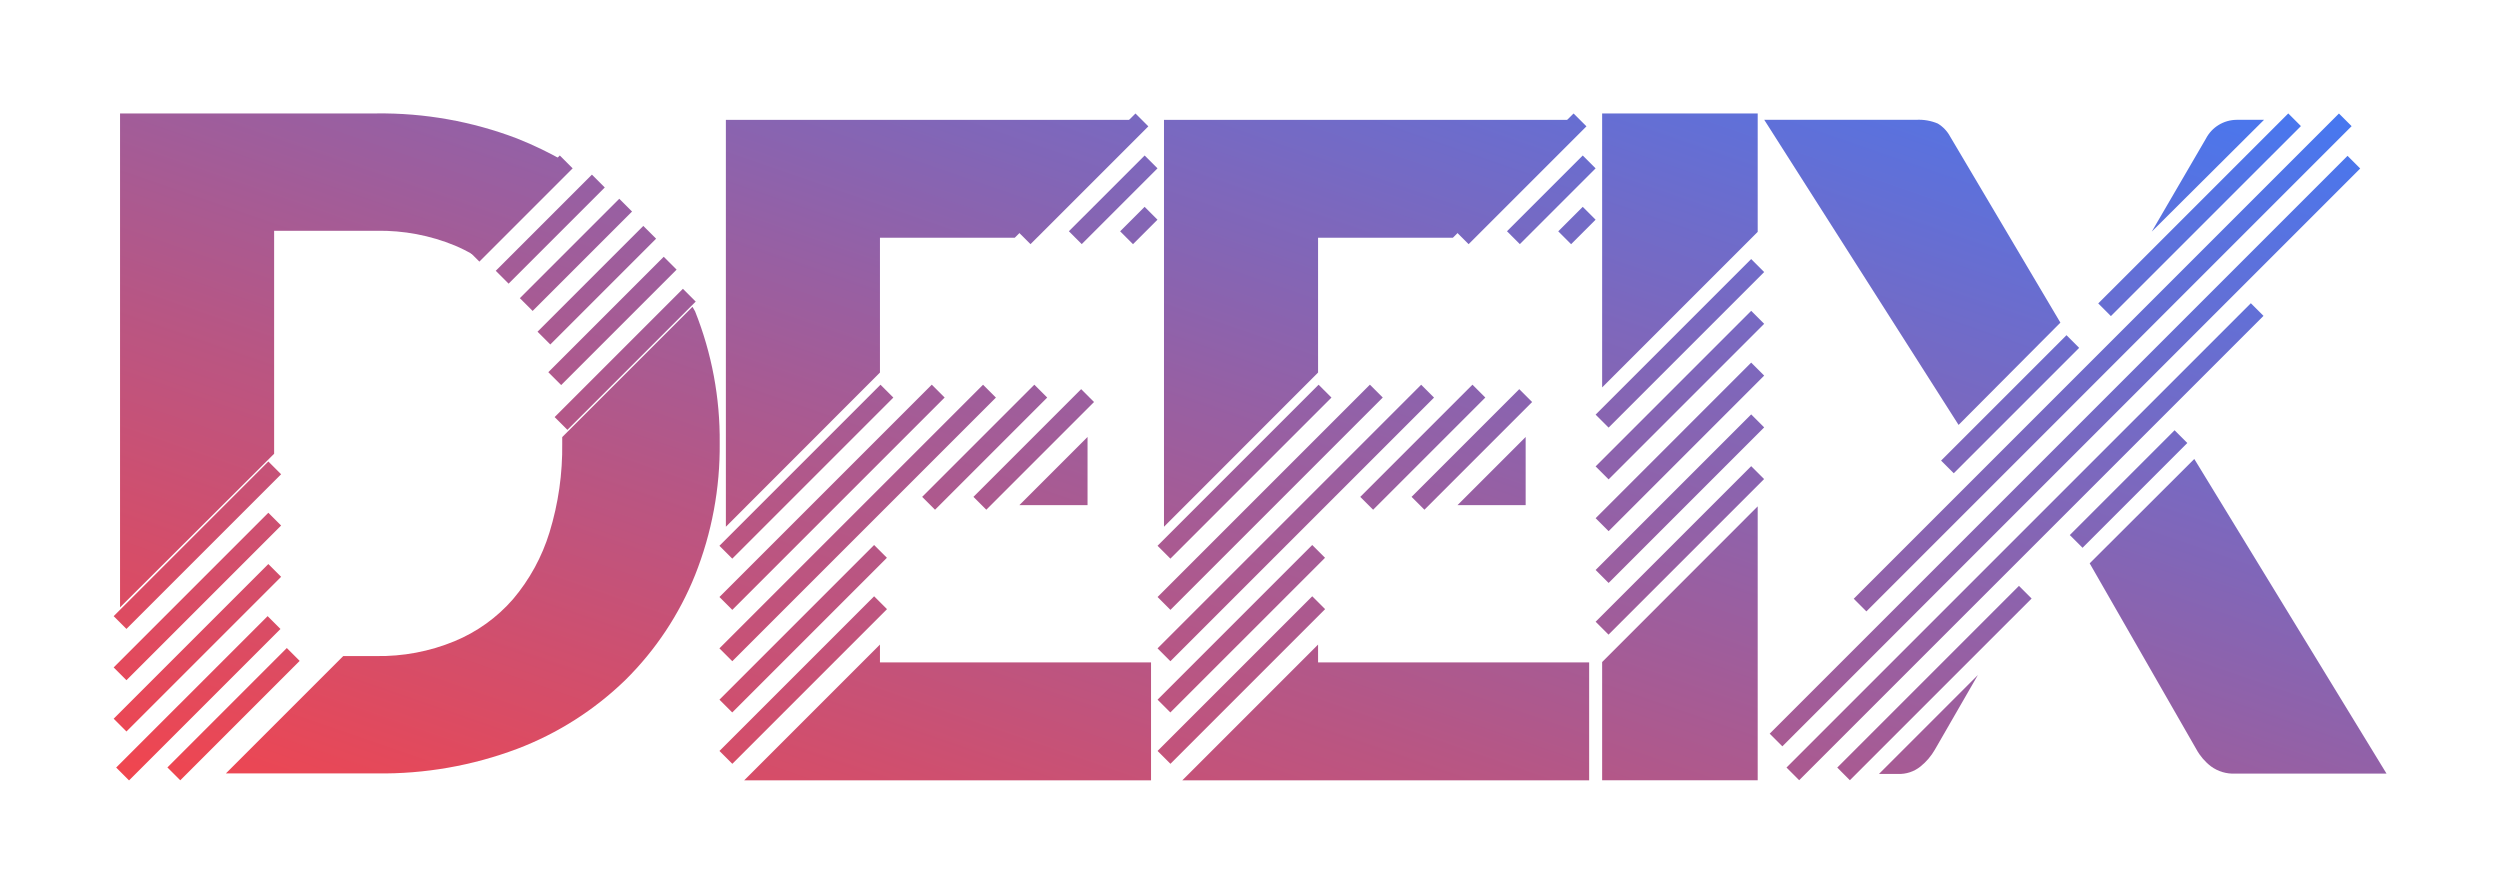
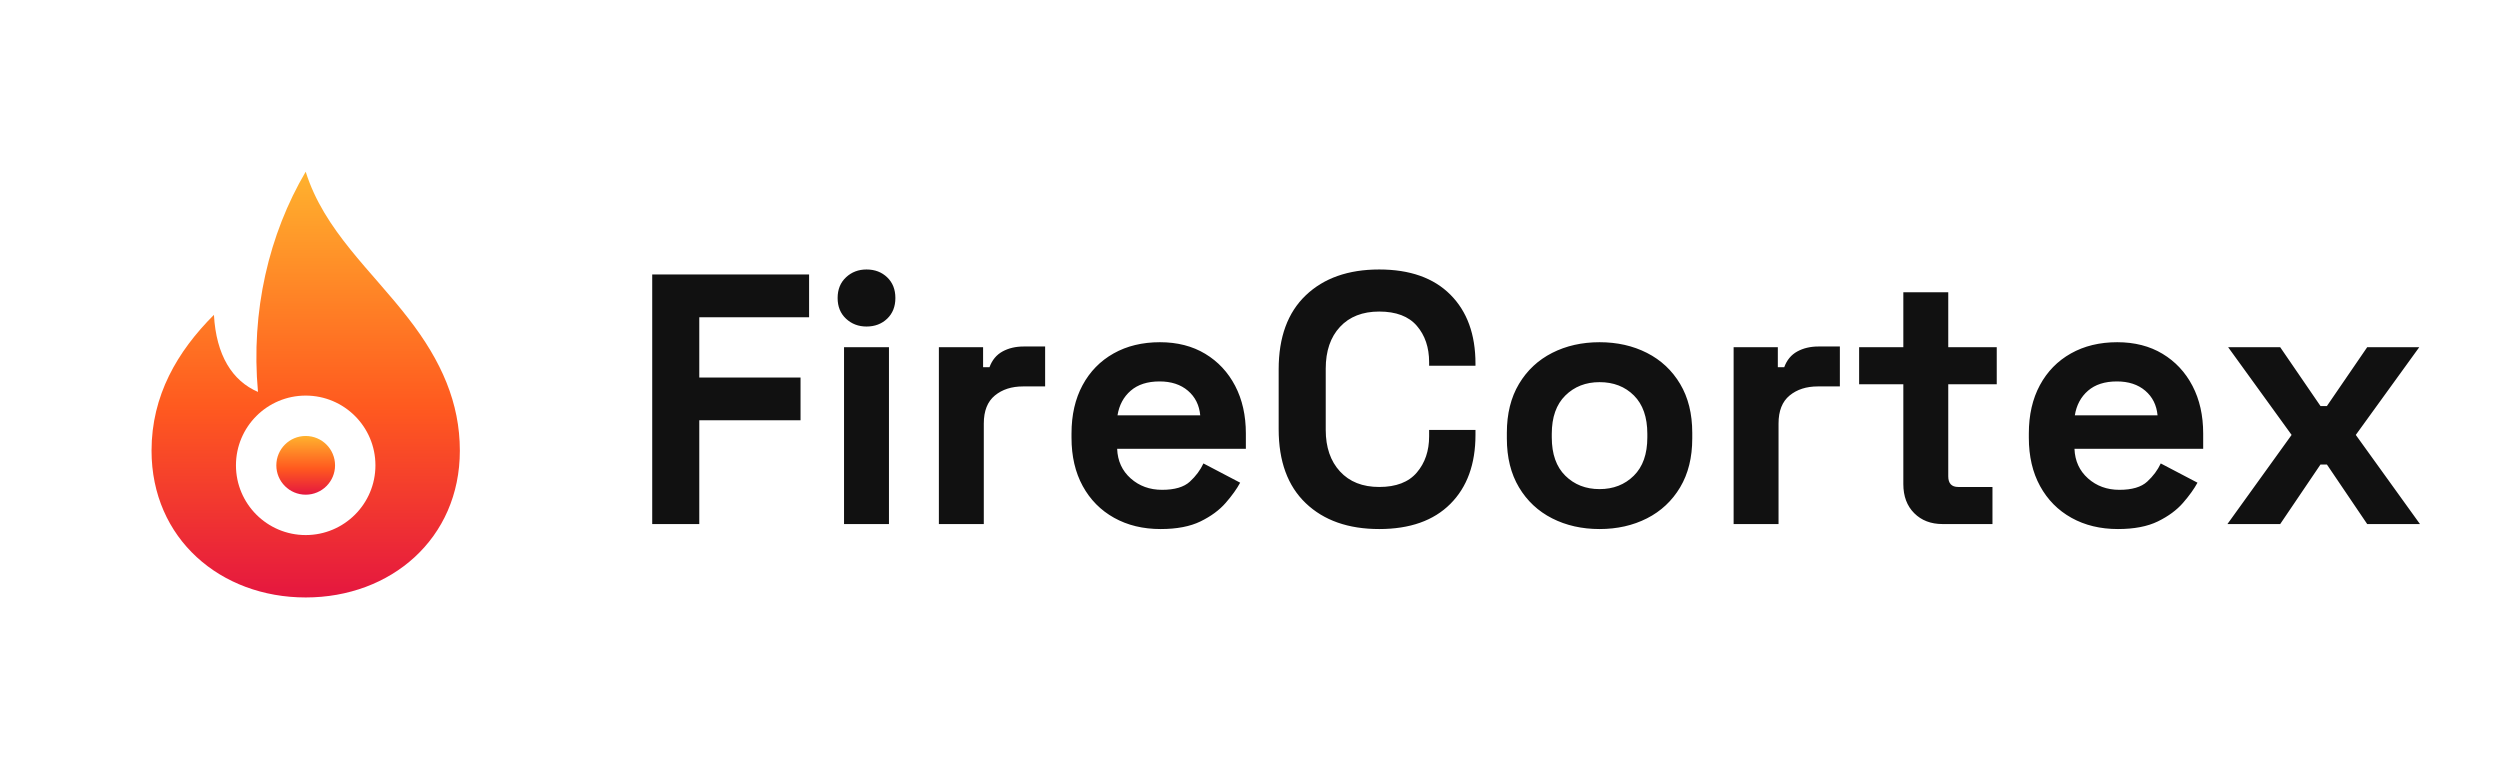
- <svg xmlns="http://www.w3.org/2000/svg" version="1.0" x="0" y="0" width="2400" height="858.117" viewBox="85.655 94.844 168.69 60.315" preserveAspectRatio="xMidYMid meet" color-interpolation-filters="sRGB">
-   <g>
-     <defs>
-       <linearGradient id="92" x1="0%" y1="0%" x2="100%" y2="0%">
-         <stop offset="0%" stop-color="#fa71cd" />
-         <stop offset="100%" stop-color="#9b59b6" />
-       </linearGradient>
-       <linearGradient id="93" x1="0%" y1="0%" x2="100%" y2="0%">
-         <stop offset="0%" stop-color="#f9d423" />
-         <stop offset="100%" stop-color="#f83600" />
-       </linearGradient>
-       <linearGradient id="94" x1="0%" y1="0%" x2="100%" y2="0%">
-         <stop offset="0%" stop-color="#0064d2" />
-         <stop offset="100%" stop-color="#1cb0f6" />
-       </linearGradient>
-       <linearGradient id="95" x1="0%" y1="0%" x2="100%" y2="0%">
-         <stop offset="0%" stop-color="#f00978" />
-         <stop offset="100%" stop-color="#3f51b1" />
-       </linearGradient>
-       <linearGradient id="96" x1="0%" y1="0%" x2="100%" y2="0%">
-         <stop offset="0%" stop-color="#7873f5" />
-         <stop offset="100%" stop-color="#ec77ab" />
-       </linearGradient>
-       <linearGradient id="97" x1="0%" y1="0%" x2="100%" y2="0%">
-         <stop offset="0%" stop-color="#f9d423" />
-         <stop offset="100%" stop-color="#e14fad" />
-       </linearGradient>
-       <linearGradient id="98" x1="0%" y1="0%" x2="100%" y2="0%">
-         <stop offset="0%" stop-color="#009efd" />
-         <stop offset="100%" stop-color="#2af598" />
-       </linearGradient>
-       <linearGradient id="99" x1="0%" y1="0%" x2="100%" y2="0%">
-         <stop offset="0%" stop-color="#ffcc00" />
-         <stop offset="100%" stop-color="#00b140" />
-       </linearGradient>
-       <linearGradient id="100" x1="0%" y1="0%" x2="100%" y2="0%">
-         <stop offset="0%" stop-color="#d51007" />
-         <stop offset="100%" stop-color="#ff8177" />
-       </linearGradient>
-       <linearGradient id="102" x1="0%" y1="0%" x2="100%" y2="0%">
-         <stop offset="0%" stop-color="#a2b6df" />
-         <stop offset="100%" stop-color="#0c3483" />
-       </linearGradient>
-       <linearGradient id="103" x1="0%" y1="0%" x2="100%" y2="0%">
-         <stop offset="0%" stop-color="#7ac5d8" />
-         <stop offset="100%" stop-color="#eea2a2" />
-       </linearGradient>
-       <linearGradient id="104" x1="0%" y1="0%" x2="100%" y2="0%">
-         <stop offset="0%" stop-color="#00ecbc" />
-         <stop offset="100%" stop-color="#007adf" />
-       </linearGradient>
-       <linearGradient id="105" x1="0%" y1="0%" x2="100%" y2="0%">
-         <stop offset="0%" stop-color="#b88746" />
-         <stop offset="100%" stop-color="#fdf5a6" />
-       </linearGradient>
-     </defs>
-     <g fill="#341b14" class="iconlettersvg-g iconlettersvg" transform="translate(93.30875,102.4981)">
-       <g mask="url(#032471e8-459a-4c7d-9d8b-7a8f16d9990f)">
-         <g class="tp-name">
-           <g transform="scale(1)">
-             <g transform="translate(0, 0)">
-               <g class="name-imagesvg">
-                 <g>
-                   <rect fill="#341b14" fill-opacity="0" stroke-width="2" x="0" y="0" width="40.888" height="45" class="image-rect" />
-                   <svg x="0" y="0" width="40.888" height="45" filtersec="colorsb5484998022" class="image-svg-svg primary" style="overflow: visible;">
-                     <svg viewBox="0 0 51.61 56.83">
-                       <path fill="#000000" d="M4.585 55.73L14.76 45.555l1.096 1.096L5.681 56.826zM.22 55.741l12.905-12.904 1.096 1.096L1.316 56.837zM.006 51.579l13.18-13.18 1.09 1.088-13.181 13.18zM.006 47.209l13.18-13.18 1.089 1.088-13.18 13.18zM.006 42.839l13.18-13.18 1.089 1.088-13.18 13.18zM37.583 25.875l10.932-10.931 1.09 1.089-10.933 10.931zM37.045 22.05l9.836-9.836 1.096 1.096-9.836 9.836zM36.125 18.6l9.015-9.015 1.09 1.089-9.016 9.015zM34.62 15.742l8.472-8.471L44.18 8.36l-8.471 8.47zM32.565 13.41l8.195-8.195 1.096 1.096-8.195 8.195zM30.075 11.531l7.948-7.948 1.096 1.096-7.948 7.948z" />
-                       <path d="M49.33 16.48l-11.1 11.1v.54a24.67 24.67 0 0 1-1.08 7.57 16.14 16.14 0 0 1-3.11 5.7 13.38 13.38 0 0 1-5 3.59 16.75 16.75 0 0 1-6.68 1.26h-2.79l-10 10h12.84a32.72 32.72 0 0 0 12-2.1 27 27 0 0 0 9.21-5.87 26.38 26.38 0 0 0 5.93-8.93 29.58 29.58 0 0 0 2.1-11.26 29.48 29.48 0 0 0-2.1-11.22z" fill="#000000" />
-                       <path d="M13.68 10h8.73a16.75 16.75 0 0 1 6.68 1.26 13.12 13.12 0 0 1 1.5.75l7.91-7.88a31 31 0 0 0-4.13-2A32.51 32.51 0 0 0 22.41 0H.55v42.09L13.68 29z" fill="#000000" />
-                     </svg>
-                   </svg>
-                 </g>
-               </g>
-             </g>
-             <g transform="translate(40.88835, 0)">
-               <g class="name-imagesvg">
-                 <g>
-                   <rect fill="#341b14" fill-opacity="0" stroke-width="2" x="0" y="0" width="29.562" height="45" class="image-rect" />
-                   <svg x="0" y="0" width="29.562" height="45" filtersec="colorsb4051642548" class="image-svg-svg primary" style="overflow: visible;">
-                     <svg viewBox="0 0 37.33 56.83">
-                       <path fill="#000000" d="M13.68 10.59h11.49L35.22.55H.55v34.67l13.13-13.14V10.59zM34.147 10.046l2.086-2.086 1.096 1.096-2.086 2.086zM29.779 10.04l6.456-6.455L37.33 4.68l-6.456 6.456z" />
-                       <path fill="#000000" d="M25.413 10.045L35.453.005 36.55 1.1 26.509 11.14z" />
-                       <path fill="#000000" d="M31.37 33.38v-5.81l-5.81 5.81h5.81zM13.68 45.26L2.11 56.83h34.67V46.78h-23.1v-1.52z" />
-                       <path fill="#000000" d="M21.647 32.673l9.178-9.178 1.096 1.096-9.178 9.178zM.003 54.326l13.18-13.18 1.097 1.096L1.1 55.422zM17.276 32.675l9.56-9.56 1.096 1.096-9.56 9.56zM.003 49.956l13.18-13.18 1.09 1.089-13.181 13.18zM0 45.583l22.465-22.465 1.096 1.096L1.096 46.679zM.002 41.208l18.095-18.095 1.096 1.096L1.098 42.304zM0 36.843l13.725-13.725 1.096 1.096L1.096 37.939z" />
-                     </svg>
-                   </svg>
-                 </g>
-               </g>
-             </g>
-             <g transform="translate(70.45048, 0)">
-               <g class="name-imagesvg">
-                 <g>
-                   <rect fill="#341b14" fill-opacity="0" stroke-width="2" x="0" y="0" width="29.562" height="45" class="image-rect" />
-                   <svg x="0" y="0" width="29.562" height="45" filtersec="colorsb6460649079" class="image-svg-svg primary" style="overflow: visible;">
-                     <svg viewBox="0 0 37.33 56.83">
-                       <path fill="#000000" d="M13.68 10.59h11.49L35.22.55H.55v34.67l13.13-13.14V10.59zM34.147 10.046l2.086-2.086 1.096 1.096-2.086 2.086zM29.779 10.04l6.456-6.455L37.33 4.68l-6.456 6.456z" />
-                       <path fill="#000000" d="M25.413 10.045L35.453.005 36.55 1.1 26.509 11.14z" />
-                       <path fill="#000000" d="M31.37 33.38v-5.81l-5.81 5.81h5.81zM13.68 45.26L2.11 56.83h34.67V46.78h-23.1v-1.52z" />
-                       <path fill="#000000" d="M21.647 32.673l9.178-9.178 1.096 1.096-9.178 9.178zM.003 54.326l13.18-13.18 1.097 1.096L1.1 55.422zM17.276 32.675l9.56-9.56 1.096 1.096-9.56 9.56zM.003 49.956l13.18-13.18 1.09 1.089-13.181 13.18zM0 45.583l22.465-22.465 1.096 1.096L1.096 46.679zM.002 41.208l18.095-18.095 1.096 1.096L1.098 42.304zM0 36.843l13.725-13.725 1.096 1.096L1.096 37.939z" />
-                     </svg>
-                   </svg>
-                 </g>
-               </g>
-             </g>
-             <g transform="translate(100.0126, 0)">
-               <g class="name-imagesvg">
-                 <g>
-                   <rect fill="#341b14" fill-opacity="0" stroke-width="2" x="0" y="0" width="11.376" height="45" class="image-rect" />
-                   <svg x="0" y="0" width="11.376" height="45" filtersec="colorsb4521508456" class="image-svg-svg primary" style="overflow: visible;">
-                     <svg viewBox="0 0 14.23 56.28">
-                       <path fill="#000000" d="M13.68 0H.55v23.12L13.68 9.99V0zM0 42.898l13.13-13.13 1.09 1.088L1.087 43.987zM0 38.528l13.13-13.131 1.096 1.096-13.13 13.131zM0 34.158l13.13-13.131 1.096 1.096-13.13 13.13zM-.001 29.788L13.13 16.657l1.096 1.096-13.131 13.13zM-.001 25.418L13.13 12.287l1.096 1.096-13.131 13.13z" />
-                       <path fill="#000000" d="M.55 46.3v9.98h13.13V33.16L.55 46.3z" />
-                     </svg>
-                   </svg>
-                 </g>
-               </g>
-             </g>
-             <g transform="translate(111.3883, 0)">
-               <g class="name-imagesvg">
-                 <g>
-                   <rect fill="#341b14" fill-opacity="0" stroke-width="2" x="0" y="0" width="41.994" height="45" class="image-rect" />
-                   <svg x="0" y="0" width="41.994" height="45" filtersec="colorsb9194720627" class="image-svg-svg primary" style="overflow: visible;">
-                     <svg viewBox="0 0 53.54 57.38">
-                       <path d="M11.51 56.83a2.9 2.9 0 0 0 1.93-.64 5.15 5.15 0 0 0 1.24-1.45l3.7-6.42-8.51 8.51zM16 2A2.92 2.92 0 0 0 14.93.87a4.19 4.19 0 0 0-1.87-.32H0L16.72 26.8l8.76-8.8zM40.64.55A3 3 0 0 0 38 2.17l-4.66 8L43 .55z" fill="#000000" />
-                       <path d="M28 38.71l9.18 16a4.66 4.66 0 0 0 1.26 1.47 3.24 3.24 0 0 0 2.06.62h13.04L37 29.73z" fill="#000000" />
-                       <path fill="#000000" d="M26.289 36.276l9.015-9.016 1.096 1.096-9.015 9.016zM6.28 56.282l15.633-15.634 1.09 1.09L7.367 57.37zM1.914 56.28l39.952-39.95 1.089 1.088L3.003 57.37zM.468 53.366L50.185 3.649l1.089 1.09L1.557 54.454zM7.699 41.755L49.446.007l1.09 1.089L8.787 42.844zM28.736 16.347L45.084 0l1.089 1.09-16.348 16.347zM15.214 29.87l10.79-10.79 1.09 1.089-10.79 10.79z" />
-                     </svg>
-                   </svg>
-                 </g>
-               </g>
-             </g>
-           </g>
-         </g>
-         <rect v-gra="id" width="165.383" height="57.007" transform="translate(-6, -6)" style="pointer-events:none;" fill="url(#2ea82bd8-1423-4233-9d4e-5ecefab09b99)" />
-       </g>
-     </g>
-     <defs v-gra="od">
-       <filter id="9cbc2a04-119d-4010-b2b7-88c764d0d628" filterUnits="userSpaceOnUse">
-         <feColorMatrix type="matrix" values="0 0 0 0 0.996  0 0 0 0 0.996  0 0 0 0 0.996  0 0 0 1 0" />
-       </filter>
-       <linearGradient x1="0" y1="1" x2="1" y2="0" id="2ea82bd8-1423-4233-9d4e-5ecefab09b99">
-         <stop offset="0%" stop-color="#ff4040" />
-         <stop offset="100%" stop-color="#367bff" />
-       </linearGradient>
-       <filter id="42443b3f1de60f6b6fd3b6a9844b4764" filterUnits="objectBoundingBox">
-         <feColorMatrix type="matrix" values="0 0 0 0 0.996  0 0 0 0 0.996  0 0 0 0 0.996  0 0 0 1 0" />
-       </filter>
-     </defs>
-     <mask v-gra="im" id="032471e8-459a-4c7d-9d8b-7a8f16d9990f">
-       <g filter="url(#9cbc2a04-119d-4010-b2b7-88c764d0d628)">
-         <g class="tp-name">
-           <g transform="scale(1)">
-             <g transform="translate(0, 0)">
-               <g class="name-imagesvg">
-                 <g>
-                   <rect fill="#341b14" fill-opacity="0" stroke-width="2" x="0" y="0" width="40.888" height="45" class="image-rect" />
-                   <svg x="0" y="0" width="40.888" height="45" filtersec="colorsb5484998022" class="image-svg-svg primary" style="overflow: visible;">
-                     <svg viewBox="0 0 51.61 56.83">
-                       <path fill="#000000" d="M4.585 55.73L14.76 45.555l1.096 1.096L5.681 56.826zM.22 55.741l12.905-12.904 1.096 1.096L1.316 56.837zM.006 51.579l13.18-13.18 1.09 1.088-13.181 13.18zM.006 47.209l13.18-13.18 1.089 1.088-13.18 13.18zM.006 42.839l13.18-13.18 1.089 1.088-13.18 13.18zM37.583 25.875l10.932-10.931 1.09 1.089-10.933 10.931zM37.045 22.05l9.836-9.836 1.096 1.096-9.836 9.836zM36.125 18.6l9.015-9.015 1.09 1.089-9.016 9.015zM34.62 15.742l8.472-8.471L44.18 8.36l-8.471 8.47zM32.565 13.41l8.195-8.195 1.096 1.096-8.195 8.195zM30.075 11.531l7.948-7.948 1.096 1.096-7.948 7.948z" />
-                       <path d="M49.33 16.48l-11.1 11.1v.54a24.67 24.67 0 0 1-1.08 7.57 16.14 16.14 0 0 1-3.11 5.7 13.38 13.38 0 0 1-5 3.59 16.75 16.75 0 0 1-6.68 1.26h-2.79l-10 10h12.84a32.72 32.72 0 0 0 12-2.1 27 27 0 0 0 9.21-5.87 26.38 26.38 0 0 0 5.93-8.93 29.58 29.58 0 0 0 2.1-11.26 29.48 29.48 0 0 0-2.1-11.22z" fill="#000000" />
-                       <path d="M13.68 10h8.73a16.75 16.75 0 0 1 6.68 1.26 13.12 13.12 0 0 1 1.5.75l7.91-7.88a31 31 0 0 0-4.13-2A32.51 32.51 0 0 0 22.41 0H.55v42.09L13.68 29z" fill="#000000" />
-                     </svg>
-                   </svg>
-                 </g>
-               </g>
-             </g>
-             <g transform="translate(40.88835, 0)">
-               <g class="name-imagesvg">
-                 <g>
-                   <rect fill="#341b14" fill-opacity="0" stroke-width="2" x="0" y="0" width="29.562" height="45" class="image-rect" />
-                   <svg x="0" y="0" width="29.562" height="45" filtersec="colorsb4051642548" class="image-svg-svg primary" style="overflow: visible;">
-                     <svg viewBox="0 0 37.33 56.83">
-                       <path fill="#000000" d="M13.68 10.59h11.49L35.22.55H.55v34.67l13.13-13.14V10.59zM34.147 10.046l2.086-2.086 1.096 1.096-2.086 2.086zM29.779 10.04l6.456-6.455L37.33 4.68l-6.456 6.456z" />
-                       <path fill="#000000" d="M25.413 10.045L35.453.005 36.55 1.1 26.509 11.14z" />
-                       <path fill="#000000" d="M31.37 33.38v-5.81l-5.81 5.81h5.81zM13.68 45.26L2.11 56.83h34.67V46.78h-23.1v-1.52z" />
-                       <path fill="#000000" d="M21.647 32.673l9.178-9.178 1.096 1.096-9.178 9.178zM.003 54.326l13.18-13.18 1.097 1.096L1.1 55.422zM17.276 32.675l9.56-9.56 1.096 1.096-9.56 9.56zM.003 49.956l13.18-13.18 1.09 1.089-13.181 13.18zM0 45.583l22.465-22.465 1.096 1.096L1.096 46.679zM.002 41.208l18.095-18.095 1.096 1.096L1.098 42.304zM0 36.843l13.725-13.725 1.096 1.096L1.096 37.939z" />
-                     </svg>
-                   </svg>
-                 </g>
-               </g>
-             </g>
-             <g transform="translate(70.45048, 0)">
-               <g class="name-imagesvg">
-                 <g>
-                   <rect fill="#341b14" fill-opacity="0" stroke-width="2" x="0" y="0" width="29.562" height="45" class="image-rect" />
-                   <svg x="0" y="0" width="29.562" height="45" filtersec="colorsb6460649079" class="image-svg-svg primary" style="overflow: visible;">
-                     <svg viewBox="0 0 37.33 56.83">
-                       <path fill="#000000" d="M13.68 10.59h11.49L35.22.55H.55v34.67l13.13-13.14V10.59zM34.147 10.046l2.086-2.086 1.096 1.096-2.086 2.086zM29.779 10.04l6.456-6.455L37.33 4.68l-6.456 6.456z" />
-                       <path fill="#000000" d="M25.413 10.045L35.453.005 36.55 1.1 26.509 11.14z" />
-                       <path fill="#000000" d="M31.37 33.38v-5.81l-5.81 5.81h5.81zM13.68 45.26L2.11 56.83h34.67V46.78h-23.1v-1.52z" />
-                       <path fill="#000000" d="M21.647 32.673l9.178-9.178 1.096 1.096-9.178 9.178zM.003 54.326l13.18-13.18 1.097 1.096L1.1 55.422zM17.276 32.675l9.56-9.56 1.096 1.096-9.56 9.56zM.003 49.956l13.18-13.18 1.09 1.089-13.181 13.18zM0 45.583l22.465-22.465 1.096 1.096L1.096 46.679zM.002 41.208l18.095-18.095 1.096 1.096L1.098 42.304zM0 36.843l13.725-13.725 1.096 1.096L1.096 37.939z" />
-                     </svg>
-                   </svg>
-                 </g>
-               </g>
-             </g>
-             <g transform="translate(100.0126, 0)">
-               <g class="name-imagesvg">
-                 <g>
-                   <rect fill="#341b14" fill-opacity="0" stroke-width="2" x="0" y="0" width="11.376" height="45" class="image-rect" />
-                   <svg x="0" y="0" width="11.376" height="45" filtersec="colorsb4521508456" class="image-svg-svg primary" style="overflow: visible;">
-                     <svg viewBox="0 0 14.23 56.28">
-                       <path fill="#000000" d="M13.68 0H.55v23.12L13.68 9.99V0zM0 42.898l13.13-13.13 1.09 1.088L1.087 43.987zM0 38.528l13.13-13.131 1.096 1.096-13.13 13.131zM0 34.158l13.13-13.131 1.096 1.096-13.13 13.13zM-.001 29.788L13.13 16.657l1.096 1.096-13.131 13.13zM-.001 25.418L13.13 12.287l1.096 1.096-13.131 13.13z" />
-                       <path fill="#000000" d="M.55 46.3v9.98h13.13V33.16L.55 46.3z" />
-                     </svg>
-                   </svg>
-                 </g>
-               </g>
-             </g>
-             <g transform="translate(111.3883, 0)">
-               <g class="name-imagesvg">
-                 <g>
-                   <rect fill="#341b14" fill-opacity="0" stroke-width="2" x="0" y="0" width="41.994" height="45" class="image-rect" />
-                   <svg x="0" y="0" width="41.994" height="45" filtersec="colorsb9194720627" class="image-svg-svg primary" style="overflow: visible;">
-                     <svg viewBox="0 0 53.54 57.38">
-                       <path d="M11.51 56.83a2.9 2.9 0 0 0 1.93-.64 5.15 5.15 0 0 0 1.24-1.45l3.7-6.42-8.51 8.51zM16 2A2.92 2.92 0 0 0 14.93.87a4.19 4.19 0 0 0-1.87-.32H0L16.72 26.8l8.76-8.8zM40.64.55A3 3 0 0 0 38 2.17l-4.66 8L43 .55z" fill="#000000" />
-                       <path d="M28 38.71l9.18 16a4.66 4.66 0 0 0 1.26 1.47 3.24 3.24 0 0 0 2.06.62h13.04L37 29.73z" fill="#000000" />
-                       <path fill="#000000" d="M26.289 36.276l9.015-9.016 1.096 1.096-9.015 9.016zM6.28 56.282l15.633-15.634 1.09 1.09L7.367 57.37zM1.914 56.28l39.952-39.95 1.089 1.088L3.003 57.37zM.468 53.366L50.185 3.649l1.089 1.09L1.557 54.454zM7.699 41.755L49.446.007l1.09 1.089L8.787 42.844zM28.736 16.347L45.084 0l1.089 1.09-16.348 16.347zM15.214 29.87l10.79-10.79 1.09 1.089-10.79 10.79z" />
-                     </svg>
-                   </svg>
-                 </g>
-               </g>
-             </g>
-           </g>
-         </g>
-       </g>
-     </mask>
-   </g>
+ <svg xmlns="http://www.w3.org/2000/svg" viewBox="-9.64 -20.39 340.56 104.79" width="3406" height="1048">
+   <defs>
+     <linearGradient id="fc-flame" x1="0" y1="0" x2="0" y2="1">
+       <stop offset="0" stop-color="#FFB22E" />
+       <stop offset="0.55" stop-color="#FF5A1F" />
+       <stop offset="1" stop-color="#E5173F" />
+     </linearGradient>
+   </defs>
+   <path fill="url(#fc-flame)" fill-rule="evenodd" d="M32 3C34.5 11 41 16.5 46 23C50.5 28.8 53 34.5 53 41C53 53 43.6 61 32 61C20.4 61 11 53 11 41C11 33.5 14.5 27.5 19.5 22.5C19.8 28 22 31.5 25.5 33C24.5 22 27 11.5 32 3ZM32 33.5A9.5 9.5 0 1 0 32 52.5A9.5 9.5 0 1 0 32 33.5Z" />
+   <circle fill="url(#fc-flame)" cx="32" cy="43" r="4" />
+   <path fill="#111111" transform="translate(76 51) scale(0.048571)" d="M66 0V-700H506V-580H198V-411H482V-291H198V0ZM604 0V-496H730V0ZM667 -554Q633 -554 609.5 -576.0Q586 -598 586 -634Q586 -670 609.5 -692.0Q633 -714 667 -714Q702 -714 725.0 -692.0Q748 -670 748 -634Q748 -598 725.0 -576.0Q702 -554 667 -554ZM870 0V-496H994V-440H1012Q1023 -470 1048.5 -484.0Q1074 -498 1108 -498H1168V-386H1106Q1058 -386 1027.0 -360.5Q996 -335 996 -282V0ZM1492 14Q1418 14 1361.5 -17.5Q1305 -49 1273.5 -106.5Q1242 -164 1242 -242V-254Q1242 -332 1273.0 -389.5Q1304 -447 1360.0 -478.5Q1416 -510 1490 -510Q1563 -510 1617.0 -477.5Q1671 -445 1701.0 -387.5Q1731 -330 1731 -254V-211H1370Q1372 -160 1408.0 -128.0Q1444 -96 1496 -96Q1549 -96 1574.0 -119.0Q1599 -142 1612 -170L1715 -116Q1701 -90 1674.5 -59.5Q1648 -29 1604.0 -7.5Q1560 14 1492 14ZM1371 -305H1603Q1599 -348 1568.5 -374.0Q1538 -400 1489 -400Q1438 -400 1408.0 -374.0Q1378 -348 1371 -305ZM2105 14Q1975 14 1899.0 -58.5Q1823 -131 1823 -266V-434Q1823 -569 1899.0 -641.5Q1975 -714 2105 -714Q2234 -714 2304.5 -643.5Q2375 -573 2375 -450V-444H2245V-454Q2245 -516 2210.5 -556.0Q2176 -596 2105 -596Q2035 -596 1995.0 -553.0Q1955 -510 1955 -436V-264Q1955 -191 1995.0 -147.5Q2035 -104 2105 -104Q2176 -104 2210.5 -144.5Q2245 -185 2245 -246V-264H2375V-250Q2375 -127 2304.5 -56.5Q2234 14 2105 14ZM2723 14Q2649 14 2590.0 -16.0Q2531 -46 2497.0 -103.0Q2463 -160 2463 -240V-256Q2463 -336 2497.0 -393.0Q2531 -450 2590.0 -480.0Q2649 -510 2723 -510Q2797 -510 2856.0 -480.0Q2915 -450 2949.0 -393.0Q2983 -336 2983 -256V-240Q2983 -160 2949.0 -103.0Q2915 -46 2856.0 -16.0Q2797 14 2723 14ZM2723 -98Q2781 -98 2819.0 -135.5Q2857 -173 2857 -243V-253Q2857 -323 2819.5 -360.5Q2782 -398 2723 -398Q2665 -398 2627.0 -360.5Q2589 -323 2589 -253V-243Q2589 -173 2627.0 -135.5Q2665 -98 2723 -98ZM3099 0V-496H3223V-440H3241Q3252 -470 3277.5 -484.0Q3303 -498 3337 -498H3397V-386H3335Q3287 -386 3256.0 -360.5Q3225 -335 3225 -282V0ZM3685 0Q3636 0 3605.5 -30.5Q3575 -61 3575 -112V-392H3451V-496H3575V-650H3701V-496H3837V-392H3701V-134Q3701 -104 3729 -104H3825V0ZM4177 14Q4103 14 4046.5 -17.5Q3990 -49 3958.5 -106.5Q3927 -164 3927 -242V-254Q3927 -332 3958.0 -389.5Q3989 -447 4045.0 -478.5Q4101 -510 4175 -510Q4248 -510 4302.0 -477.5Q4356 -445 4386.0 -387.5Q4416 -330 4416 -254V-211H4055Q4057 -160 4093.0 -128.0Q4129 -96 4181 -96Q4234 -96 4259.0 -119.0Q4284 -142 4297 -170L4400 -116Q4386 -90 4359.5 -59.5Q4333 -29 4289.0 -7.5Q4245 14 4177 14ZM4056 -305H4288Q4284 -348 4253.5 -374.0Q4223 -400 4174 -400Q4123 -400 4093.0 -374.0Q4063 -348 4056 -305ZM4484 0 4664 -250 4486 -496H4632L4745 -331H4763L4876 -496H5022L4844 -250L5024 0H4876L4763 -167H4745L4632 0Z" />
</svg>
